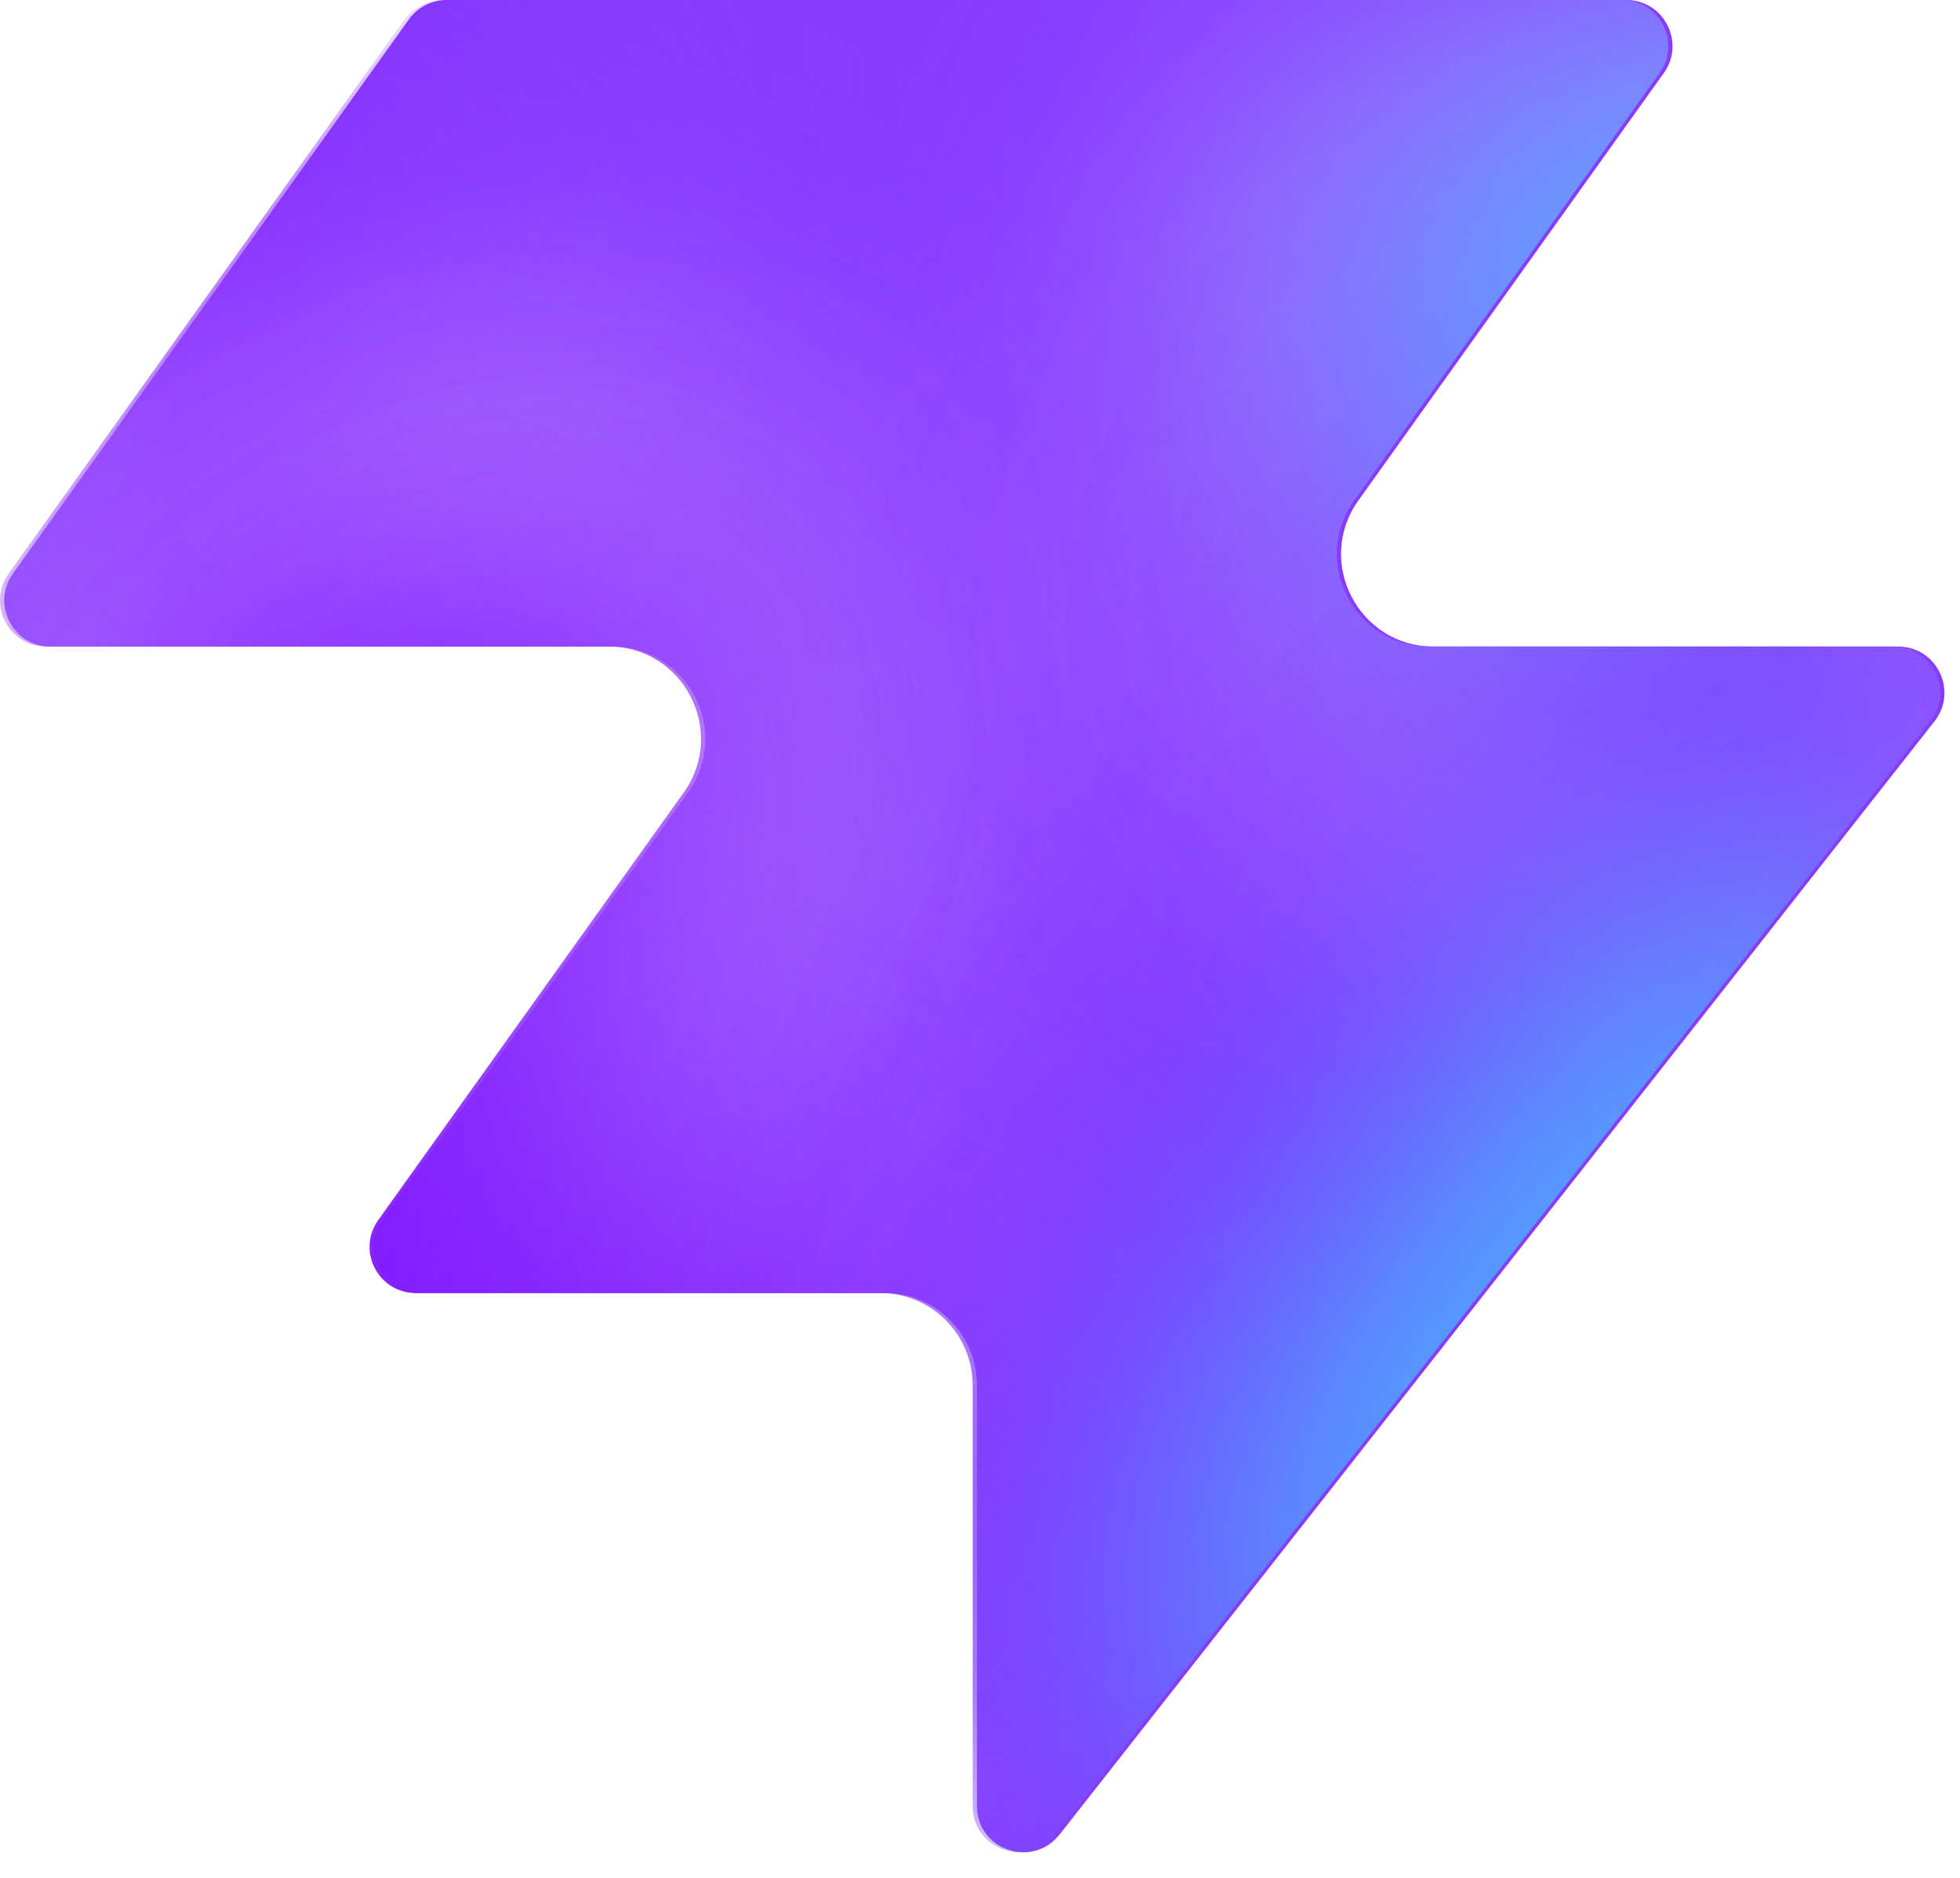
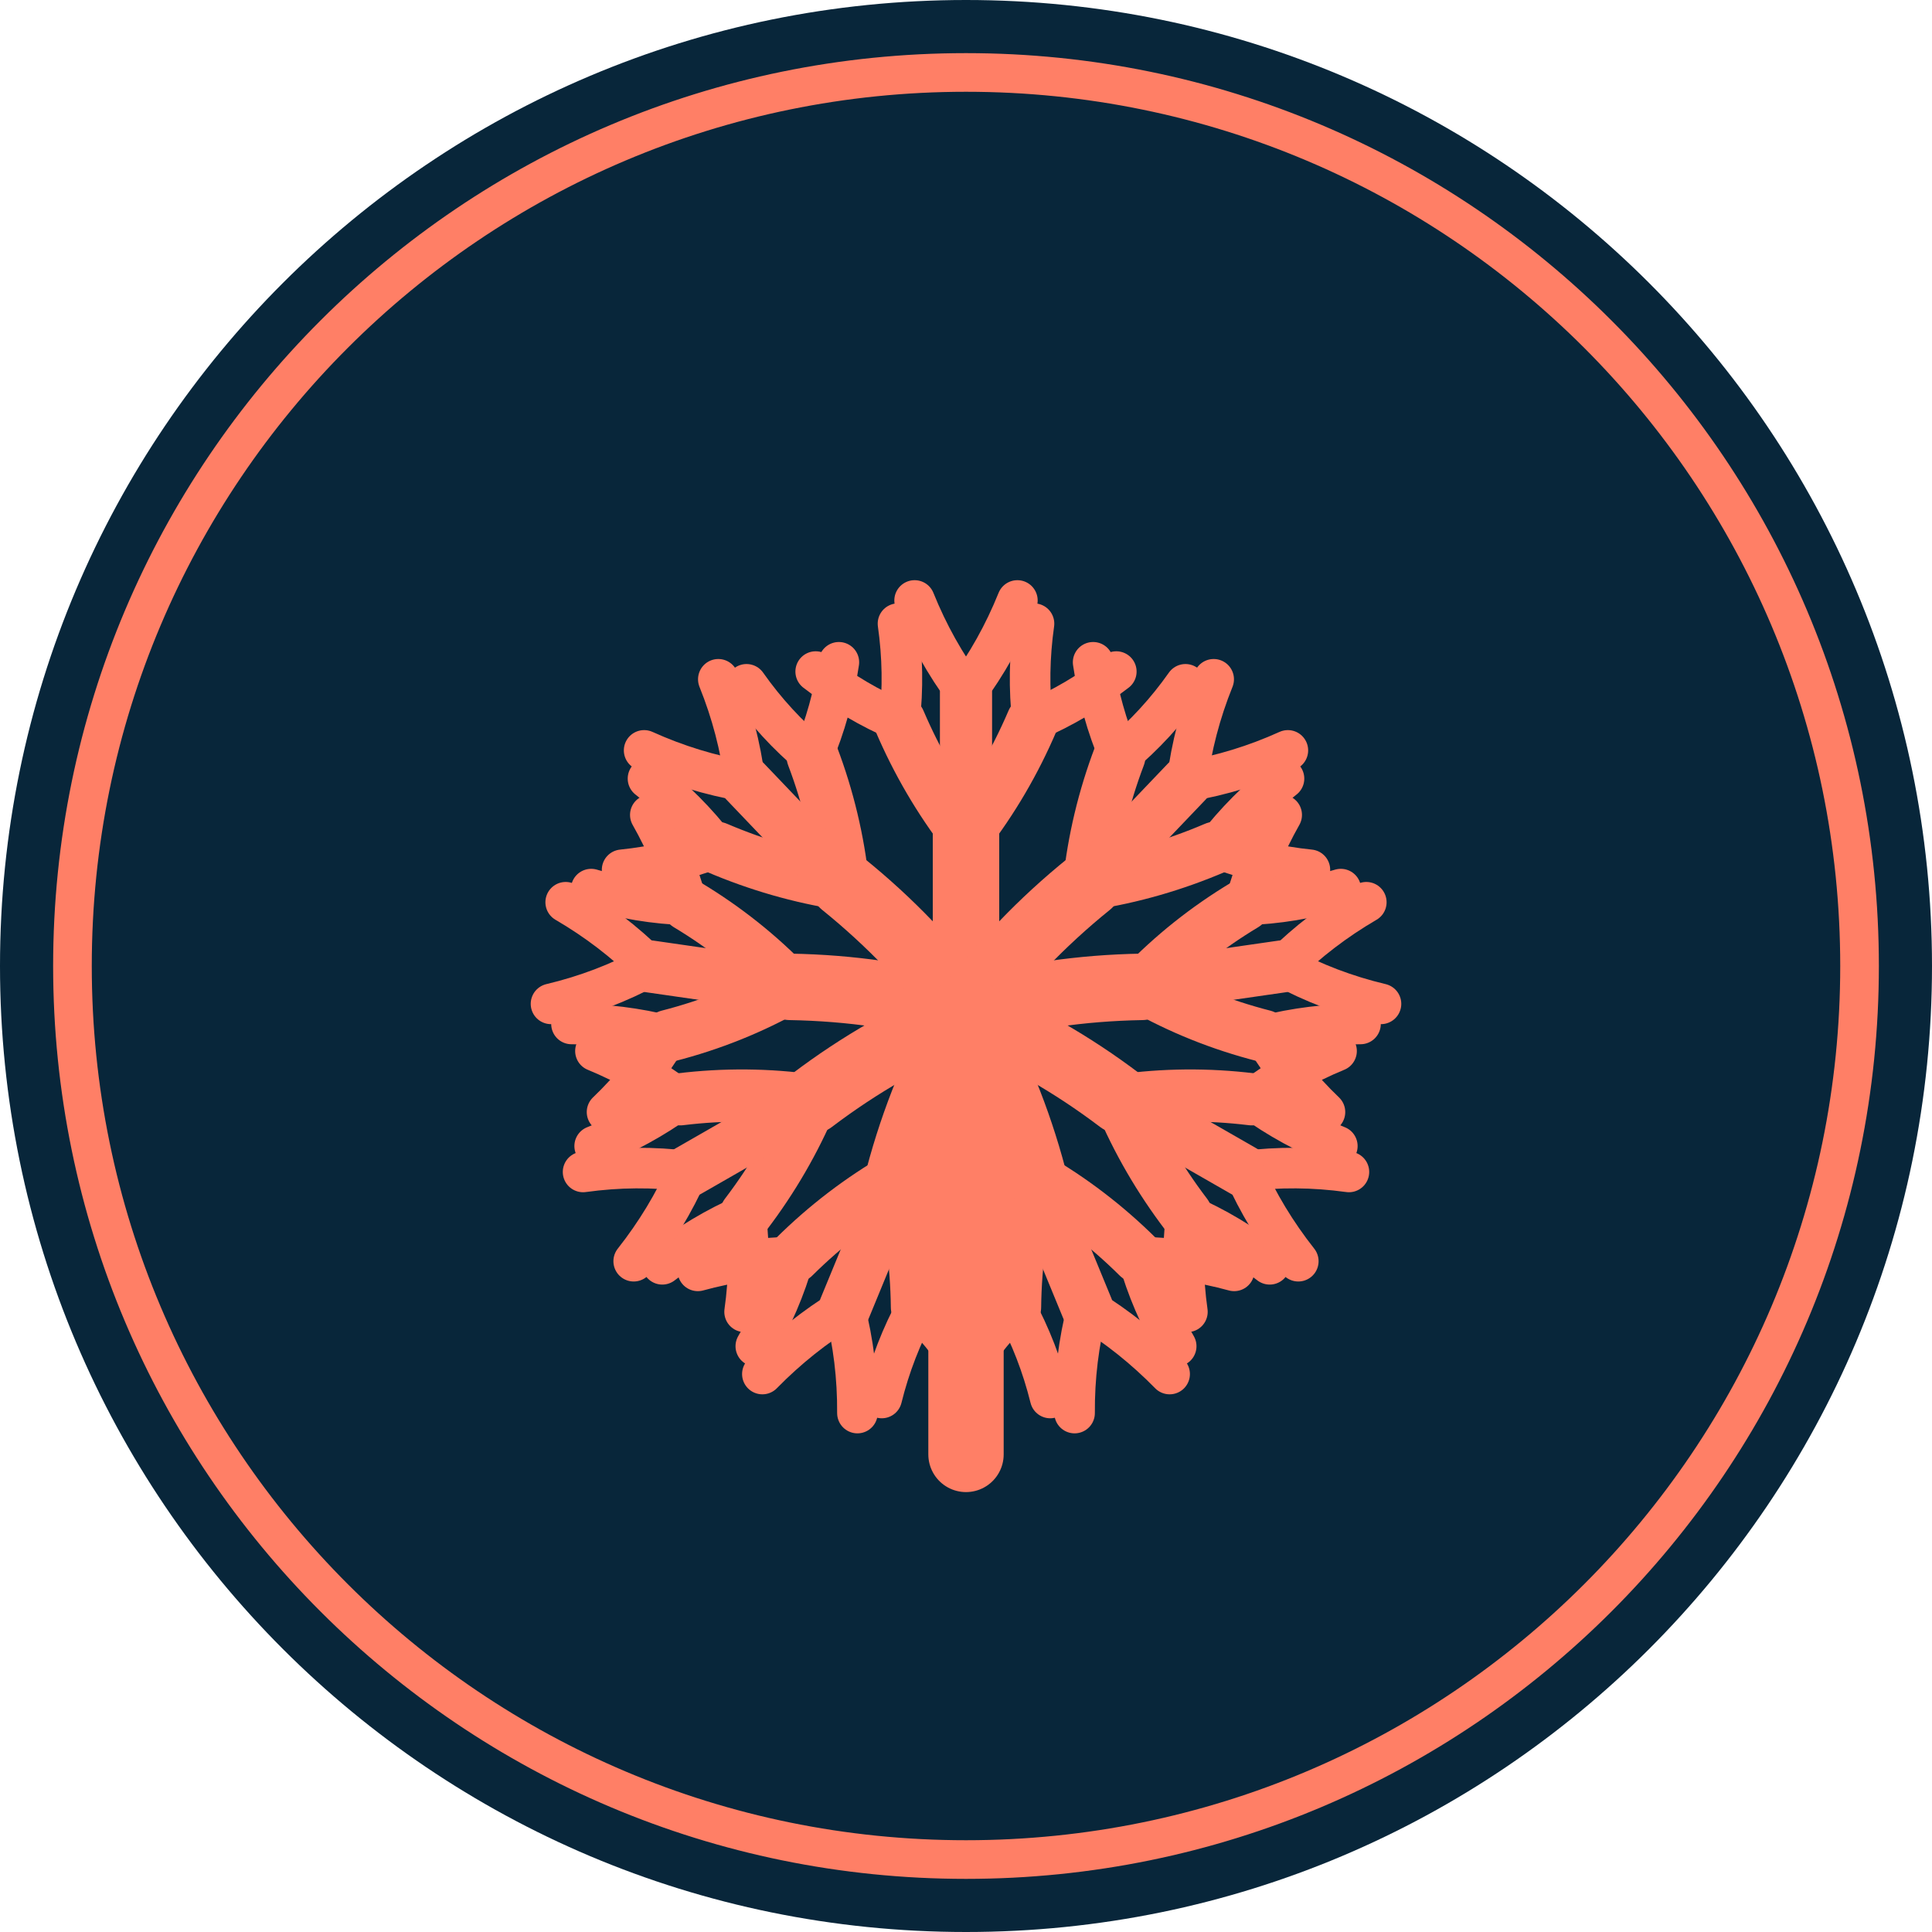
- <svg xmlns="http://www.w3.org/2000/svg" width="48" height="46" fill="none" viewBox="0 0 48 46">
-   <path fill="#863bff" d="M25.946 44.938c-.664.845-2.021.375-2.021-.698V33.937a2.26 2.26 0 0 0-2.262-2.262H10.287c-.92 0-1.456-1.04-.92-1.788l7.48-10.471c1.07-1.497 0-3.578-1.842-3.578H1.237c-.92 0-1.456-1.04-.92-1.788L10.013.474c.214-.297.556-.474.92-.474h28.894c.92 0 1.456 1.04.92 1.788l-7.48 10.471c-1.07 1.498 0 3.579 1.842 3.579h11.377c.943 0 1.473 1.088.89 1.83L25.947 44.94z" style="fill:#863bff;fill:color(display-p3 .525 .23 1);fill-opacity:1" />
-   <mask id="a" width="48" height="46" x="0" y="0" maskUnits="userSpaceOnUse" style="mask-type:alpha">
-     <path fill="#000" d="M25.842 44.938c-.664.844-2.021.375-2.021-.698V33.937a2.26 2.26 0 0 0-2.262-2.262H10.183c-.92 0-1.456-1.04-.92-1.788l7.48-10.471c1.07-1.498 0-3.579-1.842-3.579H1.133c-.92 0-1.456-1.04-.92-1.787L9.91.473c.214-.297.556-.474.92-.474h28.894c.92 0 1.456 1.04.92 1.788l-7.48 10.471c-1.07 1.498 0 3.578 1.842 3.578h11.377c.943 0 1.473 1.088.89 1.832L25.843 44.94z" style="fill:#000;fill-opacity:1" />
-   </mask>
-   <g mask="url(#a)">
-     <g filter="url(#b)">
-       <ellipse cx="5.508" cy="14.704" fill="#ede6ff" rx="5.508" ry="14.704" style="fill:#ede6ff;fill:color(display-p3 .927 .903 1);fill-opacity:1" transform="matrix(.00324 1 1 -.00324 -4.47 31.516)" />
-     </g>
-     <g filter="url(#c)">
-       <ellipse cx="10.399" cy="29.851" fill="#ede6ff" rx="10.399" ry="29.851" style="fill:#ede6ff;fill:color(display-p3 .927 .903 1);fill-opacity:1" transform="matrix(.00324 1 1 -.00324 -39.328 7.883)" />
-     </g>
-     <g filter="url(#d)">
-       <ellipse cx="5.508" cy="30.487" fill="#7e14ff" rx="5.508" ry="30.487" style="fill:#7e14ff;fill:color(display-p3 .492 .077 1);fill-opacity:1" transform="rotate(89.814 -25.913 -14.639)scale(1 -1)" />
-     </g>
-     <g filter="url(#e)">
-       <ellipse cx="5.508" cy="30.599" fill="#7e14ff" rx="5.508" ry="30.599" style="fill:#7e14ff;fill:color(display-p3 .492 .077 1);fill-opacity:1" transform="rotate(89.814 -32.644 -3.334)scale(1 -1)" />
-     </g>
-     <g filter="url(#f)">
-       <ellipse cx="5.508" cy="30.599" fill="#7e14ff" rx="5.508" ry="30.599" style="fill:#7e14ff;fill:color(display-p3 .492 .077 1);fill-opacity:1" transform="matrix(.00324 1 1 -.00324 -34.34 30.47)" />
-     </g>
-     <g filter="url(#g)">
-       <ellipse cx="14.072" cy="22.078" fill="#ede6ff" rx="14.072" ry="22.078" style="fill:#ede6ff;fill:color(display-p3 .927 .903 1);fill-opacity:1" transform="rotate(93.35 24.506 48.493)scale(-1 1)" />
-     </g>
-     <g filter="url(#h)">
-       <ellipse cx="3.47" cy="21.501" fill="#7e14ff" rx="3.47" ry="21.501" style="fill:#7e14ff;fill:color(display-p3 .492 .077 1);fill-opacity:1" transform="rotate(89.009 28.708 47.59)scale(-1 1)" />
-     </g>
-     <g filter="url(#i)">
-       <ellipse cx="3.47" cy="21.501" fill="#7e14ff" rx="3.47" ry="21.501" style="fill:#7e14ff;fill:color(display-p3 .492 .077 1);fill-opacity:1" transform="rotate(89.009 28.708 47.59)scale(-1 1)" />
-     </g>
-     <g filter="url(#j)">
-       <ellipse cx=".387" cy="8.972" fill="#7e14ff" rx="4.407" ry="29.108" style="fill:#7e14ff;fill:color(display-p3 .492 .077 1);fill-opacity:1" transform="rotate(39.51 .387 8.972)" />
-     </g>
-     <g filter="url(#k)">
-       <ellipse cx="47.523" cy="-6.092" fill="#7e14ff" rx="4.407" ry="29.108" style="fill:#7e14ff;fill:color(display-p3 .492 .077 1);fill-opacity:1" transform="rotate(37.892 47.523 -6.092)" />
-     </g>
-     <g filter="url(#l)">
-       <ellipse cx="41.412" cy="6.333" fill="#47bfff" rx="5.971" ry="9.665" style="fill:#47bfff;fill:color(display-p3 .28 .748 1);fill-opacity:1" transform="rotate(37.892 41.412 6.333)" />
-     </g>
-     <g filter="url(#m)">
-       <ellipse cx="-1.879" cy="38.332" fill="#7e14ff" rx="4.407" ry="29.108" style="fill:#7e14ff;fill:color(display-p3 .492 .077 1);fill-opacity:1" transform="rotate(37.892 -1.88 38.332)" />
-     </g>
-     <g filter="url(#n)">
-       <ellipse cx="-1.879" cy="38.332" fill="#7e14ff" rx="4.407" ry="29.108" style="fill:#7e14ff;fill:color(display-p3 .492 .077 1);fill-opacity:1" transform="rotate(37.892 -1.88 38.332)" />
-     </g>
-     <g filter="url(#o)">
-       <ellipse cx="35.651" cy="29.907" fill="#7e14ff" rx="4.407" ry="29.108" style="fill:#7e14ff;fill:color(display-p3 .492 .077 1);fill-opacity:1" transform="rotate(37.892 35.651 29.907)" />
-     </g>
-     <g filter="url(#p)">
-       <ellipse cx="38.418" cy="32.4" fill="#47bfff" rx="5.971" ry="15.297" style="fill:#47bfff;fill:color(display-p3 .28 .748 1);fill-opacity:1" transform="rotate(37.892 38.418 32.4)" />
+ <svg xmlns="http://www.w3.org/2000/svg" viewBox="0 0 2000 2000">
+   <circle cx="1000" cy="1000" r="1000" fill="#08263a" />
+   <circle cx="1000" cy="1000" r="925" fill="none" stroke="#ff7f66" stroke-width="40" />
+   <g transform="scale(4)">
+     <g fill="none" stroke="#FF7F66" stroke-linecap="round" stroke-linejoin="round" transform="translate(250,250)">
+       <path d="M0.0,12.0 Q-11.4,32.0 -17.4,54.6" stroke-width="17.2" />
+       <path d="M-17.4,54.6 Q-12.9,71.0 -12.7,88.3" stroke-width="13.5" />
+       <path d="M-12.7,88.3 Q-3.8,97.2 2.5,108.3" stroke-width="10.5" />
+       <path d="M-12.7,88.3 Q-18.7,99.3 -21.8,111.8" stroke-width="10.5" />
+       <path d="M-17.4,54.6 Q-32.2,63.1 -44.5,75.3" stroke-width="13.5" />
+       <path d="M-44.5,75.3 Q-47.9,87.4 -54.4,98.4" stroke-width="10.5" />
+       <path d="M-44.5,75.3 Q-57.0,75.5 -69.4,78.9" stroke-width="10.5" />
+       <path d="M-17.4,54.6 Q-24.4,71.6 -31.4,88.6" stroke-width="13.5" />
+       <path d="M-31.4,88.6 Q-28.0,101.8 -28.1,115.7" stroke-width="10.5" />
+       <path d="M-31.4,88.6 Q-43.0,95.7 -52.7,105.6" stroke-width="10.5" />
+       <path d="M0.0,12.0 Q-21.3,20.7 -39.9,34.8" stroke-width="17.2" />
+       <path d="M-39.9,34.8 Q-46.5,50.5 -57.0,64.3" stroke-width="13.5" />
+       <path d="M-57.0,64.3 Q-55.5,76.8 -57.3,89.5" stroke-width="10.5" />
+       <path d="M-57.0,64.3 Q-68.5,69.3 -78.6,77.2" stroke-width="10.5" />
+       <path d="M-39.9,34.8 Q-56.8,32.4 -74.0,34.5" stroke-width="13.5" />
+       <path d="M-74.0,34.5 Q-84.2,41.9 -96.1,46.6" stroke-width="10.5" />
+       <path d="M-74.0,34.5 Q-84.0,26.9 -95.9,22.0" stroke-width="10.5" />
+       <path d="M-39.9,34.8 Q-55.9,43.9 -71.9,53.1" stroke-width="13.5" />
+       <path d="M-71.9,53.1 Q-77.4,65.5 -86.0,76.4" stroke-width="10.5" />
+       <path d="M-71.9,53.1 Q-85.4,51.4 -99.1,53.3" stroke-width="10.5" />
+       <path d="M0.0,12.0 Q-22.1,5.8 -45.5,5.4" stroke-width="17.2" />
+       <path d="M-45.5,5.4 Q-60.3,13.8 -77.1,18.1" stroke-width="13.5" />
+       <path d="M-77.1,18.1 Q-83.6,28.9 -92.9,37.8" stroke-width="10.5" />
+       <path d="M-77.1,18.1 Q-89.3,15.0 -102.1,15.0" stroke-width="10.5" />
+       <path d="M-45.5,5.4 Q-57.3,-6.9 -72.1,-15.8" stroke-width="13.5" />
+       <path d="M-72.1,-15.8 Q-84.7,-16.2 -97.0,-19.9" stroke-width="10.5" />
+       <path d="M-72.1,-15.8 Q-75.4,-28.0 -81.7,-39.1" stroke-width="10.5" />
+       <path d="M-45.5,5.4 Q-63.7,2.7 -81.9,0.1" stroke-width="13.5" />
+       <path d="M-81.9,0.1 Q-93.9,6.6 -107.4,9.8" stroke-width="10.5" />
+       <path d="M-81.9,0.1 Q-91.6,-9.5 -103.6,-16.5" stroke-width="10.5" />
+       <path d="M0.0,12.0 Q-13.6,-6.5 -31.8,-21.2" stroke-width="17.2" />
+       <path d="M-31.8,-21.2 Q-48.6,-23.8 -64.5,-30.6" stroke-width="13.5" />
+       <path d="M-64.5,-30.6 Q-76.3,-26.2 -89.0,-24.9" stroke-width="10.5" />
+       <path d="M-64.5,-30.6 Q-72.2,-40.6 -82.3,-48.5" stroke-width="10.5" />
+       <path d="M-31.8,-21.2 Q-33.6,-38.2 -39.7,-54.3" stroke-width="13.5" />
+       <path d="M-39.7,-54.3 Q-49.4,-62.4 -56.8,-72.9" stroke-width="10.5" />
+       <path d="M-39.7,-54.3 Q-34.8,-65.9 -32.9,-78.6" stroke-width="10.5" />
+       <path d="M-31.8,-21.2 Q-44.5,-34.5 -57.2,-47.8" stroke-width="13.5" />
+       <path d="M-57.2,-47.8 Q-70.7,-50.1 -83.3,-55.8" stroke-width="10.5" />
+       <path d="M-57.2,-47.8 Q-58.9,-61.3 -64.1,-74.2" stroke-width="10.5" />
+       <path d="M0.0,12.0 Q0.0,-11.0 0.0,-34.0" stroke-width="17.2" />
+       <path d="M0.0,-34.0 Q-10.4,-47.5 -17.2,-63.4" stroke-width="13.5" />
+       <path d="M-17.2,-63.4 Q-28.7,-68.3 -38.9,-76.2" stroke-width="10.5" />
+       <path d="M-17.2,-63.4 Q-15.8,-75.9 -17.6,-88.6" stroke-width="10.5" />
+       <path d="M0.0,-34.0 Q10.4,-47.5 17.2,-63.4" stroke-width="13.5" />
+       <path d="M17.2,-63.4 Q15.8,-75.9 17.6,-88.6" stroke-width="10.5" />
+       <path d="M17.2,-63.4 Q28.7,-68.3 38.9,-76.2" stroke-width="10.5" />
+       <path d="M0.0,-34.0 Q0.0,-52.4 0.0,-70.8" stroke-width="13.5" />
+       <path d="M0.0,-70.8 Q-8.1,-81.7 -13.3,-94.6" stroke-width="10.5" />
+       <path d="M0.0,-70.8 Q8.1,-81.7 13.3,-94.6" stroke-width="10.5" />
+       <path d="M0.0,12.0 Q13.6,-6.5 31.8,-21.2" stroke-width="17.2" />
+       <path d="M31.8,-21.2 Q33.6,-38.2 39.7,-54.3" stroke-width="13.5" />
+       <path d="M39.7,-54.3 Q34.8,-65.9 32.9,-78.6" stroke-width="10.5" />
+       <path d="M39.7,-54.3 Q49.4,-62.4 56.8,-72.9" stroke-width="10.5" />
+       <path d="M31.8,-21.2 Q48.6,-23.8 64.5,-30.6" stroke-width="13.5" />
+       <path d="M64.5,-30.6 Q72.2,-40.6 82.3,-48.5" stroke-width="10.5" />
+       <path d="M64.5,-30.6 Q76.3,-26.2 89.0,-24.9" stroke-width="10.5" />
+       <path d="M31.8,-21.2 Q44.5,-34.5 57.2,-47.8" stroke-width="13.5" />
+       <path d="M57.2,-47.8 Q58.9,-61.3 64.1,-74.2" stroke-width="10.5" />
+       <path d="M57.2,-47.8 Q70.7,-50.1 83.3,-55.8" stroke-width="10.5" />
+       <path d="M0.0,12.0 Q22.1,5.8 45.5,5.4" stroke-width="17.2" />
+       <path d="M45.5,5.4 Q57.3,-6.9 72.1,-15.8" stroke-width="13.5" />
+       <path d="M72.1,-15.8 Q75.4,-28.0 81.7,-39.1" stroke-width="10.5" />
+       <path d="M72.1,-15.8 Q84.7,-16.2 97.0,-19.9" stroke-width="10.5" />
+       <path d="M45.5,5.4 Q60.3,13.8 77.1,18.1" stroke-width="13.5" />
+       <path d="M77.1,18.1 Q89.3,15.0 102.1,15.0" stroke-width="10.5" />
+       <path d="M77.1,18.1 Q83.6,28.9 92.9,37.8" stroke-width="10.5" />
+       <path d="M45.5,5.4 Q63.7,2.7 81.9,0.1" stroke-width="13.5" />
+       <path d="M81.9,0.1 Q91.6,-9.5 103.6,-16.5" stroke-width="10.5" />
+       <path d="M81.9,0.1 Q93.9,6.6 107.4,9.8" stroke-width="10.5" />
+       <path d="M0.0,12.0 Q21.3,20.7 39.9,34.8" stroke-width="17.2" />
+       <path d="M39.9,34.8 Q56.8,32.4 74.0,34.5" stroke-width="13.5" />
+       <path d="M74.0,34.5 Q84.0,26.9 95.9,22.0" stroke-width="10.5" />
+       <path d="M74.0,34.5 Q84.2,41.9 96.1,46.6" stroke-width="10.5" />
+       <path d="M39.9,34.8 Q46.5,50.5 57.0,64.3" stroke-width="13.5" />
+       <path d="M57.0,64.3 Q68.5,69.3 78.6,77.2" stroke-width="10.5" />
+       <path d="M57.0,64.3 Q55.5,76.8 57.3,89.5" stroke-width="10.5" />
+       <path d="M39.9,34.8 Q55.9,43.9 71.9,53.1" stroke-width="13.5" />
+       <path d="M71.9,53.1 Q85.4,51.4 99.1,53.3" stroke-width="10.5" />
+       <path d="M71.9,53.1 Q77.4,65.5 86.0,76.4" stroke-width="10.5" />
+       <path d="M0.0,12.0 Q11.4,32.0 17.4,54.6" stroke-width="17.2" />
+       <path d="M17.4,54.6 Q32.2,63.1 44.5,75.3" stroke-width="13.5" />
+       <path d="M44.5,75.3 Q57.0,75.5 69.4,78.9" stroke-width="10.5" />
+       <path d="M44.5,75.3 Q47.9,87.4 54.4,98.4" stroke-width="10.5" />
+       <path d="M17.4,54.6 Q12.9,71.0 12.7,88.3" stroke-width="13.5" />
+       <path d="M12.7,88.3 Q18.7,99.3 21.8,111.8" stroke-width="10.5" />
+       <path d="M12.7,88.3 Q3.8,97.2 -2.5,108.3" stroke-width="10.5" />
+       <path d="M17.4,54.6 Q24.4,71.6 31.4,88.6" stroke-width="13.5" />
+       <path d="M31.4,88.6 Q43.0,95.7 52.7,105.6" stroke-width="10.5" />
+       <path d="M31.4,88.6 Q28.0,101.8 28.1,115.7" stroke-width="10.5" />
+       <path d="M0.0,126.4 Q0.0,69.2 0.0,12.0" stroke-width="19.5" />
    </g>
  </g>
-   <defs>
-     <filter id="b" width="60.045" height="41.654" x="-19.77" y="16.149" color-interpolation-filters="sRGB" filterUnits="userSpaceOnUse">
-       <feFlood flood-opacity="0" result="BackgroundImageFix" />
-       <feBlend in="SourceGraphic" in2="BackgroundImageFix" result="shape" />
-       <feGaussianBlur result="effect1_foregroundBlur_2002_17158" stdDeviation="7.659" />
-     </filter>
-     <filter id="c" width="90.34" height="51.437" x="-54.613" y="-7.533" color-interpolation-filters="sRGB" filterUnits="userSpaceOnUse">
-       <feFlood flood-opacity="0" result="BackgroundImageFix" />
-       <feBlend in="SourceGraphic" in2="BackgroundImageFix" result="shape" />
-       <feGaussianBlur result="effect1_foregroundBlur_2002_17158" stdDeviation="7.659" />
-     </filter>
-     <filter id="d" width="79.355" height="29.4" x="-49.64" y="2.03" color-interpolation-filters="sRGB" filterUnits="userSpaceOnUse">
-       <feFlood flood-opacity="0" result="BackgroundImageFix" />
-       <feBlend in="SourceGraphic" in2="BackgroundImageFix" result="shape" />
-       <feGaussianBlur result="effect1_foregroundBlur_2002_17158" stdDeviation="4.596" />
-     </filter>
-     <filter id="e" width="79.579" height="29.4" x="-45.045" y="20.029" color-interpolation-filters="sRGB" filterUnits="userSpaceOnUse">
-       <feFlood flood-opacity="0" result="BackgroundImageFix" />
-       <feBlend in="SourceGraphic" in2="BackgroundImageFix" result="shape" />
-       <feGaussianBlur result="effect1_foregroundBlur_2002_17158" stdDeviation="4.596" />
-     </filter>
-     <filter id="f" width="79.579" height="29.4" x="-43.513" y="21.178" color-interpolation-filters="sRGB" filterUnits="userSpaceOnUse">
-       <feFlood flood-opacity="0" result="BackgroundImageFix" />
-       <feBlend in="SourceGraphic" in2="BackgroundImageFix" result="shape" />
-       <feGaussianBlur result="effect1_foregroundBlur_2002_17158" stdDeviation="4.596" />
-     </filter>
-     <filter id="g" width="74.749" height="58.852" x="15.756" y="-17.901" color-interpolation-filters="sRGB" filterUnits="userSpaceOnUse">
-       <feFlood flood-opacity="0" result="BackgroundImageFix" />
-       <feBlend in="SourceGraphic" in2="BackgroundImageFix" result="shape" />
-       <feGaussianBlur result="effect1_foregroundBlur_2002_17158" stdDeviation="7.659" />
-     </filter>
-     <filter id="h" width="61.377" height="25.362" x="23.548" y="2.284" color-interpolation-filters="sRGB" filterUnits="userSpaceOnUse">
-       <feFlood flood-opacity="0" result="BackgroundImageFix" />
-       <feBlend in="SourceGraphic" in2="BackgroundImageFix" result="shape" />
-       <feGaussianBlur result="effect1_foregroundBlur_2002_17158" stdDeviation="4.596" />
-     </filter>
-     <filter id="i" width="61.377" height="25.362" x="23.548" y="2.284" color-interpolation-filters="sRGB" filterUnits="userSpaceOnUse">
-       <feFlood flood-opacity="0" result="BackgroundImageFix" />
-       <feBlend in="SourceGraphic" in2="BackgroundImageFix" result="shape" />
-       <feGaussianBlur result="effect1_foregroundBlur_2002_17158" stdDeviation="4.596" />
-     </filter>
-     <filter id="j" width="56.045" height="63.649" x="-27.636" y="-22.853" color-interpolation-filters="sRGB" filterUnits="userSpaceOnUse">
-       <feFlood flood-opacity="0" result="BackgroundImageFix" />
-       <feBlend in="SourceGraphic" in2="BackgroundImageFix" result="shape" />
-       <feGaussianBlur result="effect1_foregroundBlur_2002_17158" stdDeviation="4.596" />
-     </filter>
-     <filter id="k" width="54.814" height="64.646" x="20.116" y="-38.415" color-interpolation-filters="sRGB" filterUnits="userSpaceOnUse">
-       <feFlood flood-opacity="0" result="BackgroundImageFix" />
-       <feBlend in="SourceGraphic" in2="BackgroundImageFix" result="shape" />
-       <feGaussianBlur result="effect1_foregroundBlur_2002_17158" stdDeviation="4.596" />
-     </filter>
-     <filter id="l" width="33.541" height="35.313" x="24.641" y="-11.323" color-interpolation-filters="sRGB" filterUnits="userSpaceOnUse">
-       <feFlood flood-opacity="0" result="BackgroundImageFix" />
-       <feBlend in="SourceGraphic" in2="BackgroundImageFix" result="shape" />
-       <feGaussianBlur result="effect1_foregroundBlur_2002_17158" stdDeviation="4.596" />
-     </filter>
-     <filter id="m" width="54.814" height="64.646" x="-29.286" y="6.009" color-interpolation-filters="sRGB" filterUnits="userSpaceOnUse">
-       <feFlood flood-opacity="0" result="BackgroundImageFix" />
-       <feBlend in="SourceGraphic" in2="BackgroundImageFix" result="shape" />
-       <feGaussianBlur result="effect1_foregroundBlur_2002_17158" stdDeviation="4.596" />
-     </filter>
-     <filter id="n" width="54.814" height="64.646" x="-29.286" y="6.009" color-interpolation-filters="sRGB" filterUnits="userSpaceOnUse">
-       <feFlood flood-opacity="0" result="BackgroundImageFix" />
-       <feBlend in="SourceGraphic" in2="BackgroundImageFix" result="shape" />
-       <feGaussianBlur result="effect1_foregroundBlur_2002_17158" stdDeviation="4.596" />
-     </filter>
-     <filter id="o" width="54.814" height="64.646" x="8.244" y="-2.416" color-interpolation-filters="sRGB" filterUnits="userSpaceOnUse">
-       <feFlood flood-opacity="0" result="BackgroundImageFix" />
-       <feBlend in="SourceGraphic" in2="BackgroundImageFix" result="shape" />
-       <feGaussianBlur result="effect1_foregroundBlur_2002_17158" stdDeviation="4.596" />
-     </filter>
-     <filter id="p" width="39.409" height="43.623" x="18.713" y="10.588" color-interpolation-filters="sRGB" filterUnits="userSpaceOnUse">
-       <feFlood flood-opacity="0" result="BackgroundImageFix" />
-       <feBlend in="SourceGraphic" in2="BackgroundImageFix" result="shape" />
-       <feGaussianBlur result="effect1_foregroundBlur_2002_17158" stdDeviation="4.596" />
-     </filter>
-   </defs>
</svg>
